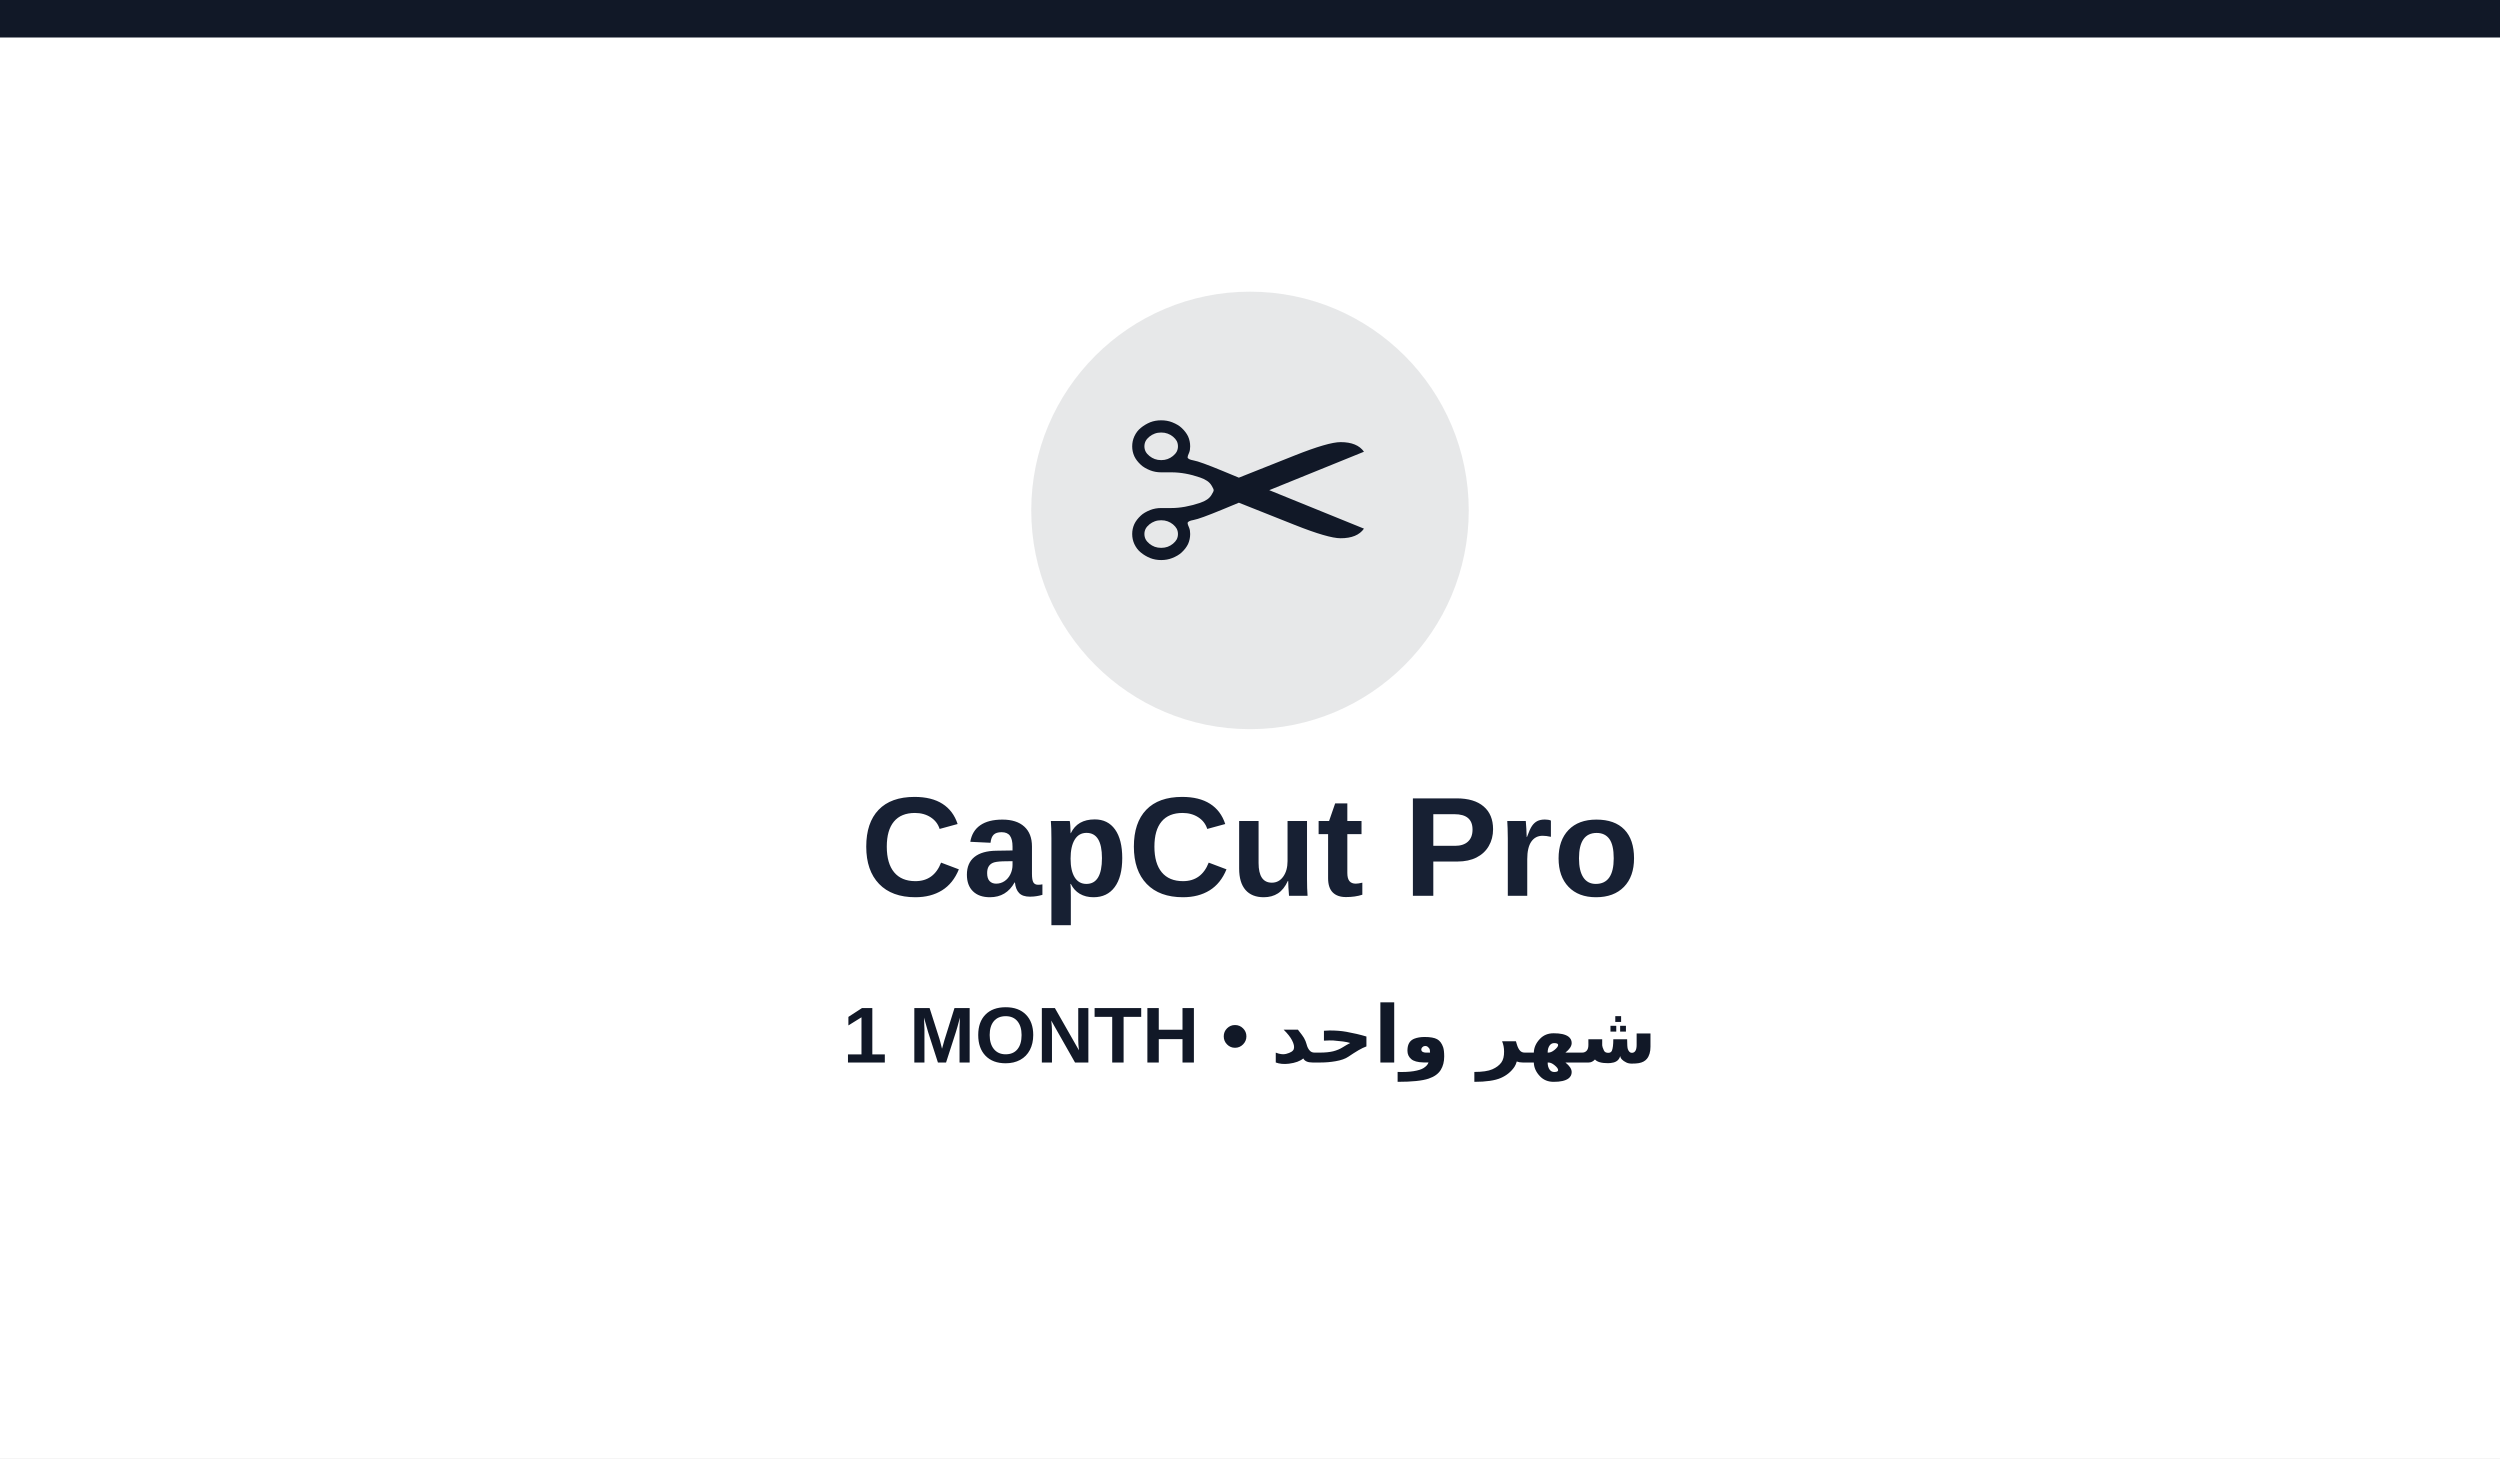
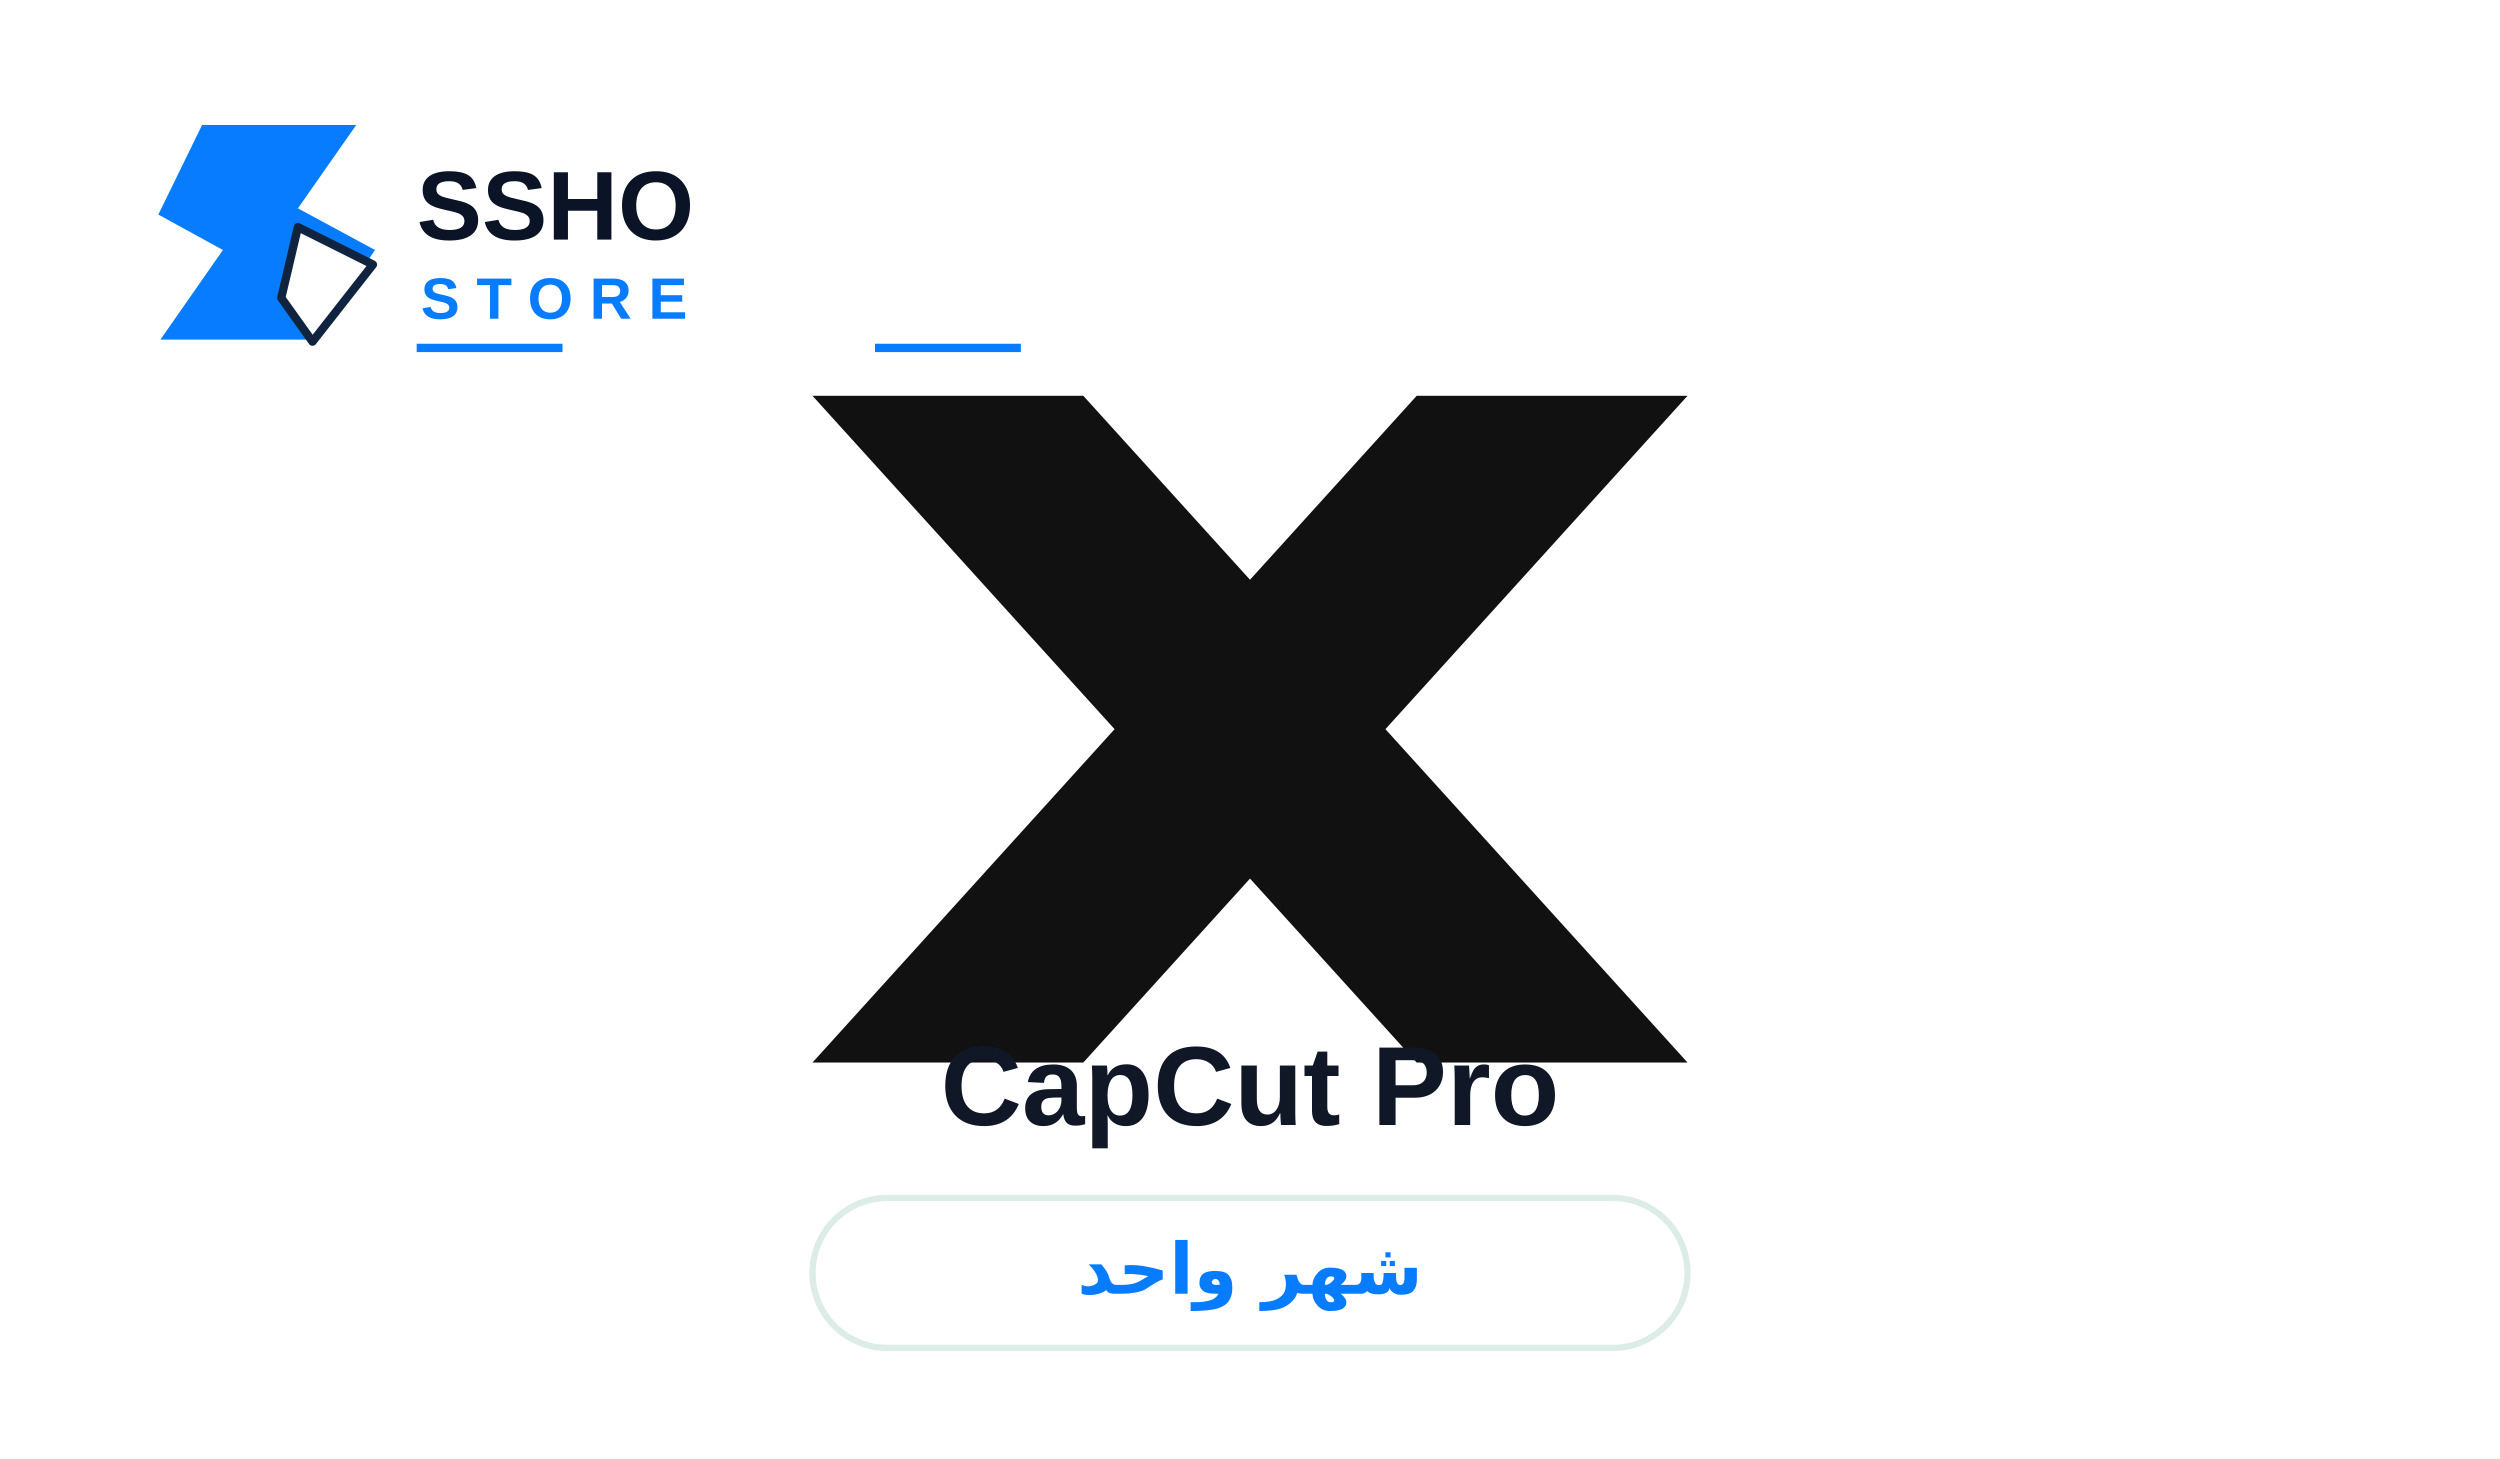
- <svg xmlns="http://www.w3.org/2000/svg" width="1200" height="700" viewBox="0 0 1200 700">
-   <rect width="1200" height="700" fill="#ffffff" />
-   <path d="M0 0H1200V18H0Z" fill="#111827" />
-   <circle cx="600" cy="245" r="105" fill="#111827" fill-opacity=".10" />
-   <text x="600" y="290" text-anchor="middle" font-family="Arial,sans-serif" font-size="150" font-weight="700" fill="#111827">✂</text>
-   <text x="600" y="430" text-anchor="middle" font-family="Arial,sans-serif" font-size="68" font-weight="700" fill="#172033">CapCut Pro</text>
-   <text x="600" y="510" text-anchor="middle" font-family="Arial,sans-serif" font-size="38" font-weight="600" fill="#111827">1 MONTH • شهر واحد</text>
+ <svg xmlns="http://www.w3.org/2000/svg" width="1200" height="700" viewBox="0 0 1200 700" role="img" aria-label="CapCut Pro - شهر واحد">
+   <rect width="1200" height="700" fill="#fff" />
+   <g transform="translate(65 48)">
+     <path d="M32 12h74l-28 40 37 20-29 43H12l30-43-31-17Z" fill="#087cff" />
+     <path d="M78 61 114 79 85 116 70 95Z" fill="#fff" stroke="#10243f" stroke-width="4" stroke-linejoin="round" />
+     <text x="135" y="67" font-family="Arial,sans-serif" font-size="47" font-weight="900" fill="#0b1426">SSHO</text>
+     <text x="137" y="105" font-family="Arial,sans-serif" font-size="28" font-weight="800" letter-spacing="8" fill="#087cff">STORE</text>
+     <path d="M135 119h70M355 119h70" stroke="#087cff" stroke-width="4" />
+   </g>
+   <path d="M390 190 L520 190 L810 510 L680 510 Z M680 190 L810 190 L520 510 L390 510 Z" fill="#111" />
+   <text x="600" y="540" text-anchor="middle" font-family="Arial,sans-serif" font-size="54" font-weight="800" fill="#101827">CapCut Pro</text>
+   <rect x="390" y="575" width="420" height="72" rx="36" fill="#fff" stroke="#dcece6" stroke-width="3" />
+   <text x="600" y="621" text-anchor="middle" font-family="Arial,sans-serif" font-size="34" font-weight="700" fill="#087cff">شهر واحد</text>
</svg>
